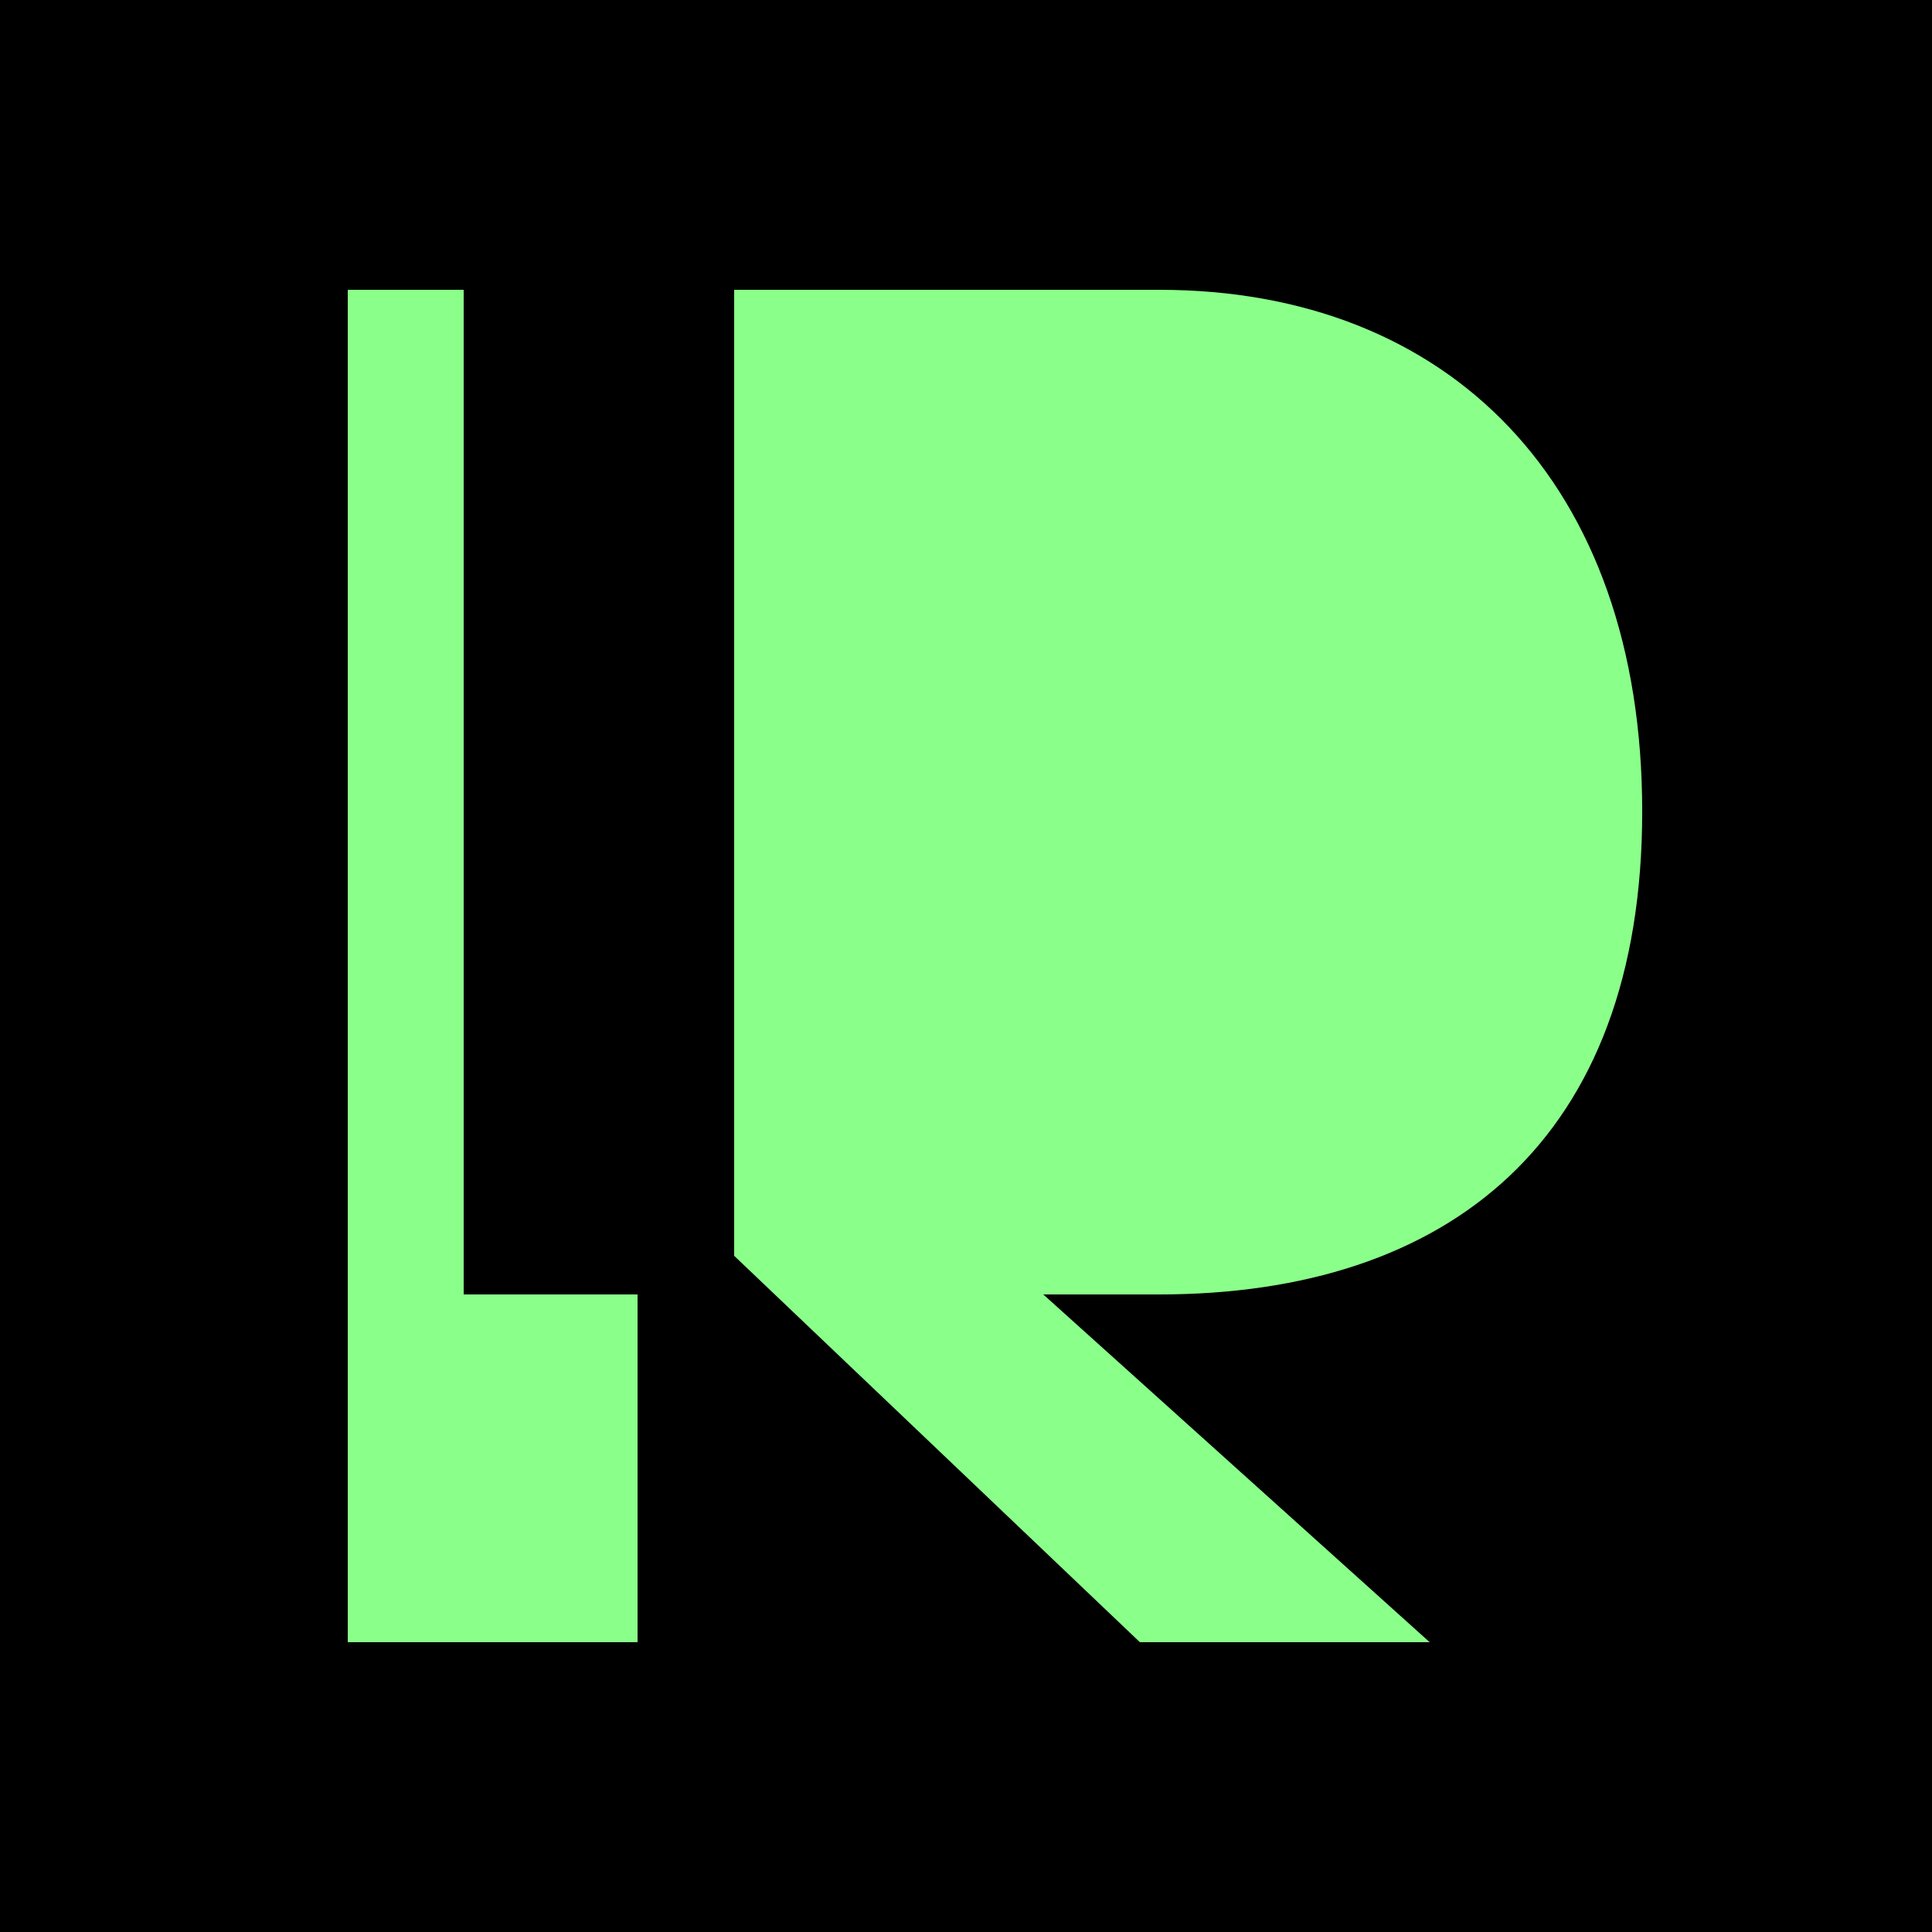
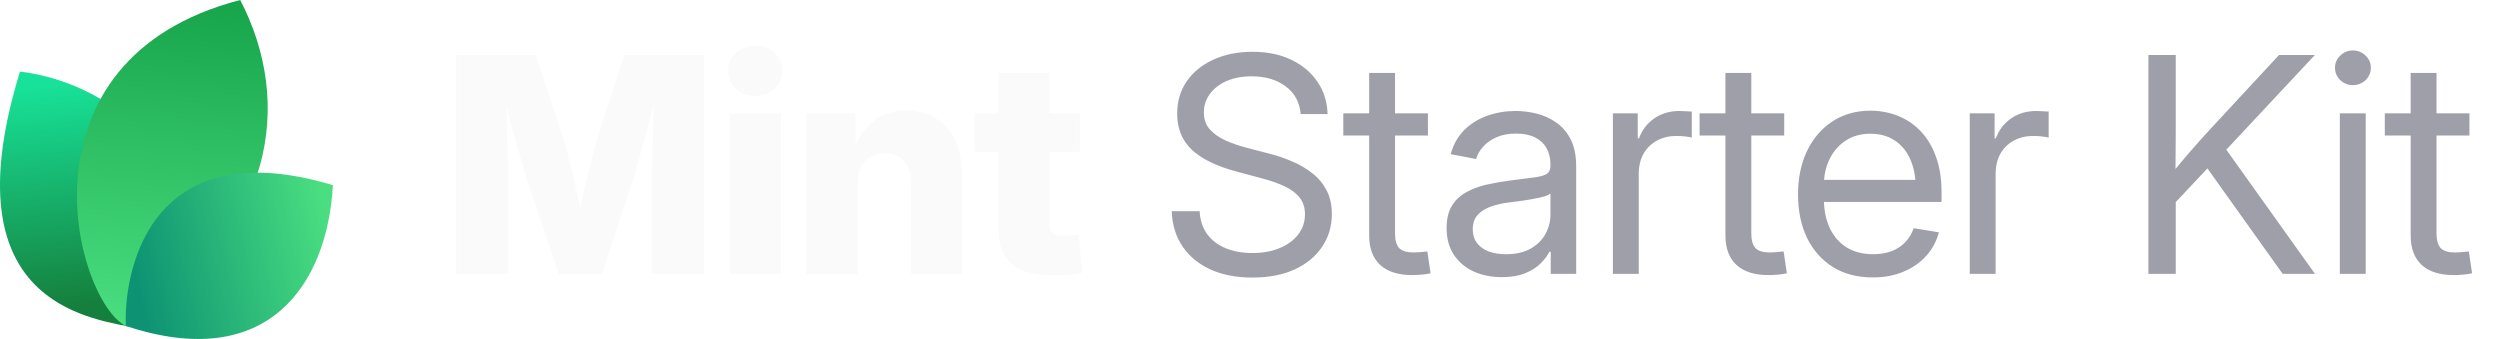
- <svg xmlns="http://www.w3.org/2000/svg" viewBox="0 0 100 100" width="200" height="200">
-   <rect width="100" height="100" fill="#000000" />
-   <path fill="#8AFF8A" d="     M 18 15      V 85      H 33      V 67      H 24      V 15      Z      M 38 15      H 60      C 75 15, 85 25, 85 42      C 85 59, 75 67, 60 67      H 54      L 74 85      H 59      L 38 65      V 15      Z   " />
+ <svg xmlns="http://www.w3.org/2000/svg" width="177" height="24" viewBox="0 0 177 24" fill="none">
+   <path d="M9.061 23.108C5.268 22.377 -3.391 20.627 1.417 5.064C9.634 6.099 16.973 14.064 9.061 23.108Z" fill="url(#paint0_linear_17557_2145)" />
+   <path d="M8.919 23.094C5.276 21.222 0.784 4.209 17.007 0C20.757 7.193 19.621 16.545 8.919 23.094Z" fill="url(#paint1_linear_17557_2145)" />
+   <path d="M8.914 23.079C8.735 19.882 10.159 9.085 23.57 13.111C23.181 20.123 18.984 26.418 8.914 23.079Z" fill="url(#paint2_linear_17557_2145)" />
+   <path d="M32.301 19.392V3.894H37.938L39.925 9.948C40.036 10.315 40.164 10.787 40.31 11.362C40.462 11.938 40.611 12.552 40.757 13.204C40.91 13.855 41.048 14.483 41.173 15.086C41.305 15.682 41.412 16.192 41.495 16.615H40.695C40.771 16.192 40.871 15.682 40.996 15.086C41.128 14.49 41.267 13.866 41.412 13.214C41.565 12.562 41.714 11.948 41.86 11.373C42.005 10.79 42.133 10.315 42.244 9.948L44.2 3.894H49.848V19.392H46.166V12.704C46.166 12.357 46.173 11.917 46.187 11.383C46.2 10.849 46.214 10.27 46.228 9.646C46.249 9.022 46.266 8.391 46.28 7.753C46.301 7.115 46.311 6.519 46.311 5.964H46.623C46.485 6.561 46.332 7.181 46.166 7.826C45.999 8.471 45.833 9.102 45.666 9.719C45.507 10.336 45.351 10.901 45.198 11.414C45.053 11.928 44.928 12.357 44.824 12.704L42.608 19.392H39.561L37.314 12.704C37.203 12.357 37.072 11.928 36.919 11.414C36.773 10.901 36.614 10.34 36.441 9.729C36.274 9.112 36.104 8.481 35.931 7.836C35.764 7.192 35.608 6.567 35.463 5.964H35.827C35.834 6.512 35.844 7.105 35.858 7.743C35.872 8.374 35.886 9.005 35.9 9.636C35.92 10.26 35.938 10.839 35.952 11.373C35.965 11.907 35.972 12.351 35.972 12.704V19.392H32.301ZM51.668 19.392V8.024H55.288V19.392H51.668ZM53.468 6.786C52.927 6.786 52.473 6.616 52.105 6.276C51.738 5.93 51.554 5.507 51.554 5.007C51.554 4.508 51.738 4.088 52.105 3.749C52.473 3.409 52.927 3.239 53.468 3.239C54.009 3.239 54.463 3.409 54.83 3.749C55.198 4.082 55.382 4.501 55.382 5.007C55.382 5.507 55.198 5.93 54.83 6.276C54.463 6.616 54.009 6.786 53.468 6.786ZM60.708 13.027V19.392H57.088V8.024H60.551L60.593 10.967H60.281C60.593 10.024 61.061 9.268 61.685 8.7C62.309 8.124 63.138 7.836 64.171 7.836C64.975 7.836 65.672 8.017 66.262 8.377C66.851 8.731 67.302 9.234 67.614 9.885C67.933 10.537 68.092 11.307 68.092 12.194V19.392H64.483V12.912C64.483 12.26 64.32 11.754 63.994 11.394C63.675 11.033 63.221 10.853 62.632 10.853C62.25 10.853 61.914 10.936 61.623 11.102C61.332 11.269 61.106 11.515 60.947 11.841C60.787 12.16 60.708 12.555 60.708 13.027ZM76.456 8.024V10.749H69.008V8.024H76.456ZM70.683 5.163H74.292V15.783C74.292 16.102 74.361 16.334 74.5 16.48C74.646 16.625 74.899 16.698 75.259 16.698C75.405 16.698 75.596 16.688 75.831 16.667C76.074 16.646 76.251 16.629 76.362 16.615L76.632 19.309C76.313 19.378 75.963 19.427 75.582 19.455C75.207 19.482 74.836 19.496 74.469 19.496C73.2 19.496 72.25 19.222 71.619 18.674C70.995 18.127 70.683 17.308 70.683 16.22V5.163Z" fill="#FAFAFA" />
+   <path d="M88.667 19.652C87.523 19.652 86.528 19.458 85.682 19.07C84.843 18.681 84.188 18.137 83.716 17.437C83.245 16.736 82.992 15.908 82.957 14.951H84.933C84.968 15.596 85.148 16.14 85.474 16.584C85.8 17.021 86.24 17.354 86.795 17.582C87.35 17.804 87.974 17.915 88.667 17.915C89.388 17.915 90.026 17.801 90.581 17.572C91.143 17.343 91.583 17.024 91.902 16.615C92.228 16.199 92.391 15.717 92.391 15.169C92.391 14.698 92.266 14.306 92.017 13.994C91.767 13.675 91.413 13.408 90.956 13.193C90.498 12.978 89.954 12.787 89.323 12.621L87.502 12.132C86.123 11.765 85.082 11.255 84.382 10.603C83.689 9.944 83.342 9.095 83.342 8.055C83.342 7.174 83.571 6.404 84.028 5.746C84.486 5.087 85.117 4.577 85.921 4.217C86.726 3.849 87.645 3.666 88.678 3.666C89.718 3.666 90.63 3.853 91.413 4.227C92.204 4.602 92.824 5.122 93.275 5.787C93.726 6.446 93.965 7.209 93.993 8.076H92.089C92.013 7.23 91.656 6.574 91.018 6.11C90.387 5.638 89.586 5.403 88.615 5.403C87.95 5.403 87.36 5.513 86.847 5.735C86.341 5.957 85.946 6.262 85.661 6.651C85.377 7.032 85.235 7.469 85.235 7.961C85.235 8.447 85.377 8.849 85.661 9.168C85.946 9.48 86.317 9.74 86.774 9.948C87.232 10.149 87.724 10.319 88.251 10.457L89.884 10.884C90.439 11.023 90.977 11.206 91.496 11.435C92.023 11.657 92.495 11.934 92.911 12.267C93.334 12.593 93.67 12.995 93.92 13.474C94.17 13.945 94.294 14.504 94.294 15.149C94.294 16.015 94.066 16.788 93.608 17.468C93.157 18.148 92.512 18.681 91.673 19.07C90.834 19.458 89.832 19.652 88.667 19.652ZM101.097 8.024V9.594H95.106V8.024H101.097ZM96.937 5.163H98.767V16.521C98.767 17 98.865 17.347 99.059 17.562C99.26 17.77 99.6 17.874 100.078 17.874C100.21 17.874 100.366 17.867 100.546 17.853C100.733 17.832 100.903 17.815 101.056 17.801L101.285 19.351C101.097 19.392 100.886 19.423 100.65 19.444C100.414 19.465 100.189 19.475 99.974 19.475C98.996 19.475 98.244 19.236 97.717 18.758C97.197 18.272 96.937 17.579 96.937 16.677V5.163ZM106.33 19.621C105.595 19.621 104.932 19.489 104.343 19.226C103.754 18.955 103.285 18.564 102.939 18.05C102.592 17.53 102.419 16.896 102.419 16.147C102.419 15.495 102.547 14.965 102.804 14.556C103.06 14.146 103.403 13.828 103.833 13.599C104.263 13.363 104.742 13.186 105.269 13.068C105.796 12.95 106.333 12.857 106.881 12.787C107.574 12.69 108.132 12.617 108.555 12.569C108.978 12.52 109.287 12.441 109.481 12.33C109.675 12.212 109.772 12.014 109.772 11.737V11.654C109.772 11.203 109.679 10.815 109.492 10.489C109.311 10.163 109.041 9.91 108.68 9.729C108.32 9.549 107.872 9.459 107.338 9.459C106.805 9.459 106.34 9.546 105.945 9.719C105.556 9.892 105.241 10.118 104.998 10.395C104.755 10.665 104.593 10.953 104.509 11.258L102.71 10.915C102.897 10.222 103.22 9.65 103.677 9.199C104.135 8.748 104.679 8.412 105.31 8.19C105.941 7.968 106.607 7.857 107.307 7.857C107.8 7.857 108.295 7.92 108.795 8.044C109.301 8.169 109.765 8.381 110.188 8.679C110.611 8.97 110.951 9.369 111.208 9.875C111.464 10.374 111.593 11.005 111.593 11.768V19.392H109.793V17.822H109.7C109.568 18.085 109.363 18.359 109.086 18.643C108.809 18.921 108.444 19.153 107.994 19.34C107.543 19.527 106.988 19.621 106.33 19.621ZM106.621 17.998C107.321 17.998 107.904 17.867 108.368 17.603C108.84 17.333 109.19 16.986 109.419 16.563C109.654 16.133 109.772 15.682 109.772 15.211V13.692C109.703 13.769 109.554 13.841 109.325 13.911C109.096 13.973 108.829 14.032 108.524 14.088C108.226 14.143 107.921 14.192 107.609 14.233C107.304 14.275 107.033 14.309 106.798 14.337C106.354 14.393 105.938 14.49 105.549 14.628C105.168 14.76 104.86 14.954 104.624 15.211C104.388 15.467 104.27 15.811 104.27 16.241C104.27 16.615 104.367 16.934 104.561 17.198C104.762 17.461 105.04 17.662 105.393 17.801C105.747 17.933 106.156 17.998 106.621 17.998ZM114.193 19.392V8.024H115.951V9.792H116.045C116.253 9.209 116.61 8.741 117.116 8.388C117.622 8.034 118.219 7.857 118.905 7.857C119.058 7.857 119.217 7.864 119.384 7.878C119.55 7.885 119.682 7.892 119.779 7.899V9.74C119.716 9.719 119.578 9.695 119.363 9.667C119.155 9.639 118.922 9.625 118.666 9.625C118.174 9.625 117.726 9.733 117.324 9.948C116.922 10.163 116.603 10.471 116.367 10.874C116.138 11.276 116.024 11.758 116.024 12.319V19.392H114.193ZM126.322 8.024V9.594H120.33V8.024H126.322ZM122.161 5.163H123.992V16.521C123.992 17 124.089 17.347 124.283 17.562C124.484 17.77 124.824 17.874 125.302 17.874C125.434 17.874 125.59 17.867 125.77 17.853C125.958 17.832 126.127 17.815 126.28 17.801L126.509 19.351C126.322 19.392 126.11 19.423 125.874 19.444C125.639 19.465 125.413 19.475 125.198 19.475C124.221 19.475 123.468 19.236 122.941 18.758C122.421 18.272 122.161 17.579 122.161 16.677V5.163ZM132.604 19.642C131.502 19.642 130.555 19.396 129.765 18.903C128.974 18.404 128.364 17.714 127.934 16.834C127.511 15.946 127.3 14.927 127.3 13.775C127.3 12.611 127.511 11.584 127.934 10.697C128.364 9.802 128.964 9.102 129.734 8.596C130.51 8.089 131.408 7.836 132.428 7.836C133.1 7.836 133.738 7.954 134.341 8.19C134.952 8.426 135.489 8.783 135.954 9.261C136.425 9.74 136.793 10.343 137.056 11.071C137.327 11.792 137.462 12.645 137.462 13.63V14.296H128.433V12.735H136.463L135.631 13.297C135.631 12.541 135.506 11.876 135.257 11.3C135.007 10.725 134.643 10.277 134.165 9.958C133.686 9.632 133.107 9.469 132.428 9.469C131.748 9.469 131.162 9.632 130.67 9.958C130.177 10.284 129.796 10.725 129.526 11.279C129.262 11.827 129.13 12.441 129.13 13.12V14.046C129.13 14.864 129.273 15.572 129.557 16.168C129.841 16.757 130.243 17.211 130.763 17.53C131.283 17.842 131.901 17.998 132.615 17.998C133.093 17.998 133.523 17.929 133.905 17.79C134.293 17.645 134.619 17.433 134.882 17.156C135.153 16.879 135.354 16.546 135.486 16.157L137.275 16.449C137.108 17.08 136.81 17.634 136.38 18.113C135.95 18.591 135.413 18.966 134.768 19.236C134.123 19.507 133.402 19.642 132.604 19.642ZM139.459 19.392V8.024H141.217V9.792H141.311C141.519 9.209 141.876 8.741 142.382 8.388C142.888 8.034 143.485 7.857 144.171 7.857C144.324 7.857 144.483 7.864 144.649 7.878C144.816 7.885 144.948 7.892 145.045 7.899V9.74C144.982 9.719 144.844 9.695 144.629 9.667C144.421 9.639 144.188 9.625 143.932 9.625C143.439 9.625 142.992 9.733 142.59 9.948C142.188 10.163 141.869 10.471 141.633 10.874C141.404 11.276 141.29 11.758 141.29 12.319V19.392H139.459ZM153.429 14.961V12.715C153.783 12.257 154.136 11.82 154.49 11.404C154.844 10.981 155.204 10.565 155.572 10.156C155.939 9.74 156.314 9.327 156.695 8.918L161.355 3.894H163.893L157.277 10.967H157.184L153.429 14.961ZM152.108 19.392V3.894H154.043V9.241L154.022 12.559L154.043 13.505V19.392H152.108ZM161.615 19.392L155.967 11.477L157.173 9.969L163.903 19.392H161.615ZM165.661 19.392V8.024H167.492V19.392H165.661ZM166.587 6.027C166.24 6.027 165.942 5.909 165.692 5.673C165.443 5.43 165.318 5.139 165.318 4.799C165.318 4.459 165.443 4.172 165.692 3.936C165.942 3.693 166.24 3.572 166.587 3.572C166.934 3.572 167.232 3.693 167.482 3.936C167.731 4.172 167.856 4.459 167.856 4.799C167.856 5.139 167.731 5.43 167.482 5.673C167.232 5.909 166.934 6.027 166.587 6.027ZM174.836 8.024V9.594H168.844V8.024H174.836ZM170.675 5.163H172.506V16.521C172.506 17 172.603 17.347 172.797 17.562C172.998 17.77 173.338 17.874 173.816 17.874C173.948 17.874 174.104 17.867 174.284 17.853C174.472 17.832 174.641 17.815 174.794 17.801L175.023 19.351C174.836 19.392 174.624 19.423 174.388 19.444C174.153 19.465 173.927 19.475 173.712 19.475C172.735 19.475 171.982 19.236 171.455 18.758C170.935 18.272 170.675 17.579 170.675 16.677V5.163Z" fill="#9F9FA9" />
+   <defs>
+     <linearGradient id="paint0_linear_17557_2145" x1="3.776" y1="5.916" x2="5.232" y2="21.559" gradientUnits="userSpaceOnUse">
+       <stop stop-color="#18E299" />
+       <stop offset="1" stop-color="#15803D" />
+     </linearGradient>
+     <linearGradient id="paint1_linear_17557_2145" x1="12.171" y1="-0.718" x2="10.19" y2="22.983" gradientUnits="userSpaceOnUse">
+       <stop stop-color="#16A34A" />
+       <stop offset="1" stop-color="#4ADE80" />
+     </linearGradient>
+     <linearGradient id="paint2_linear_17557_2145" x1="23.133" y1="15.353" x2="9.338" y2="18.52" gradientUnits="userSpaceOnUse">
+       <stop stop-color="#4ADE80" />
+       <stop offset="1" stop-color="#0D9373" />
+     </linearGradient>
+   </defs>
</svg>
